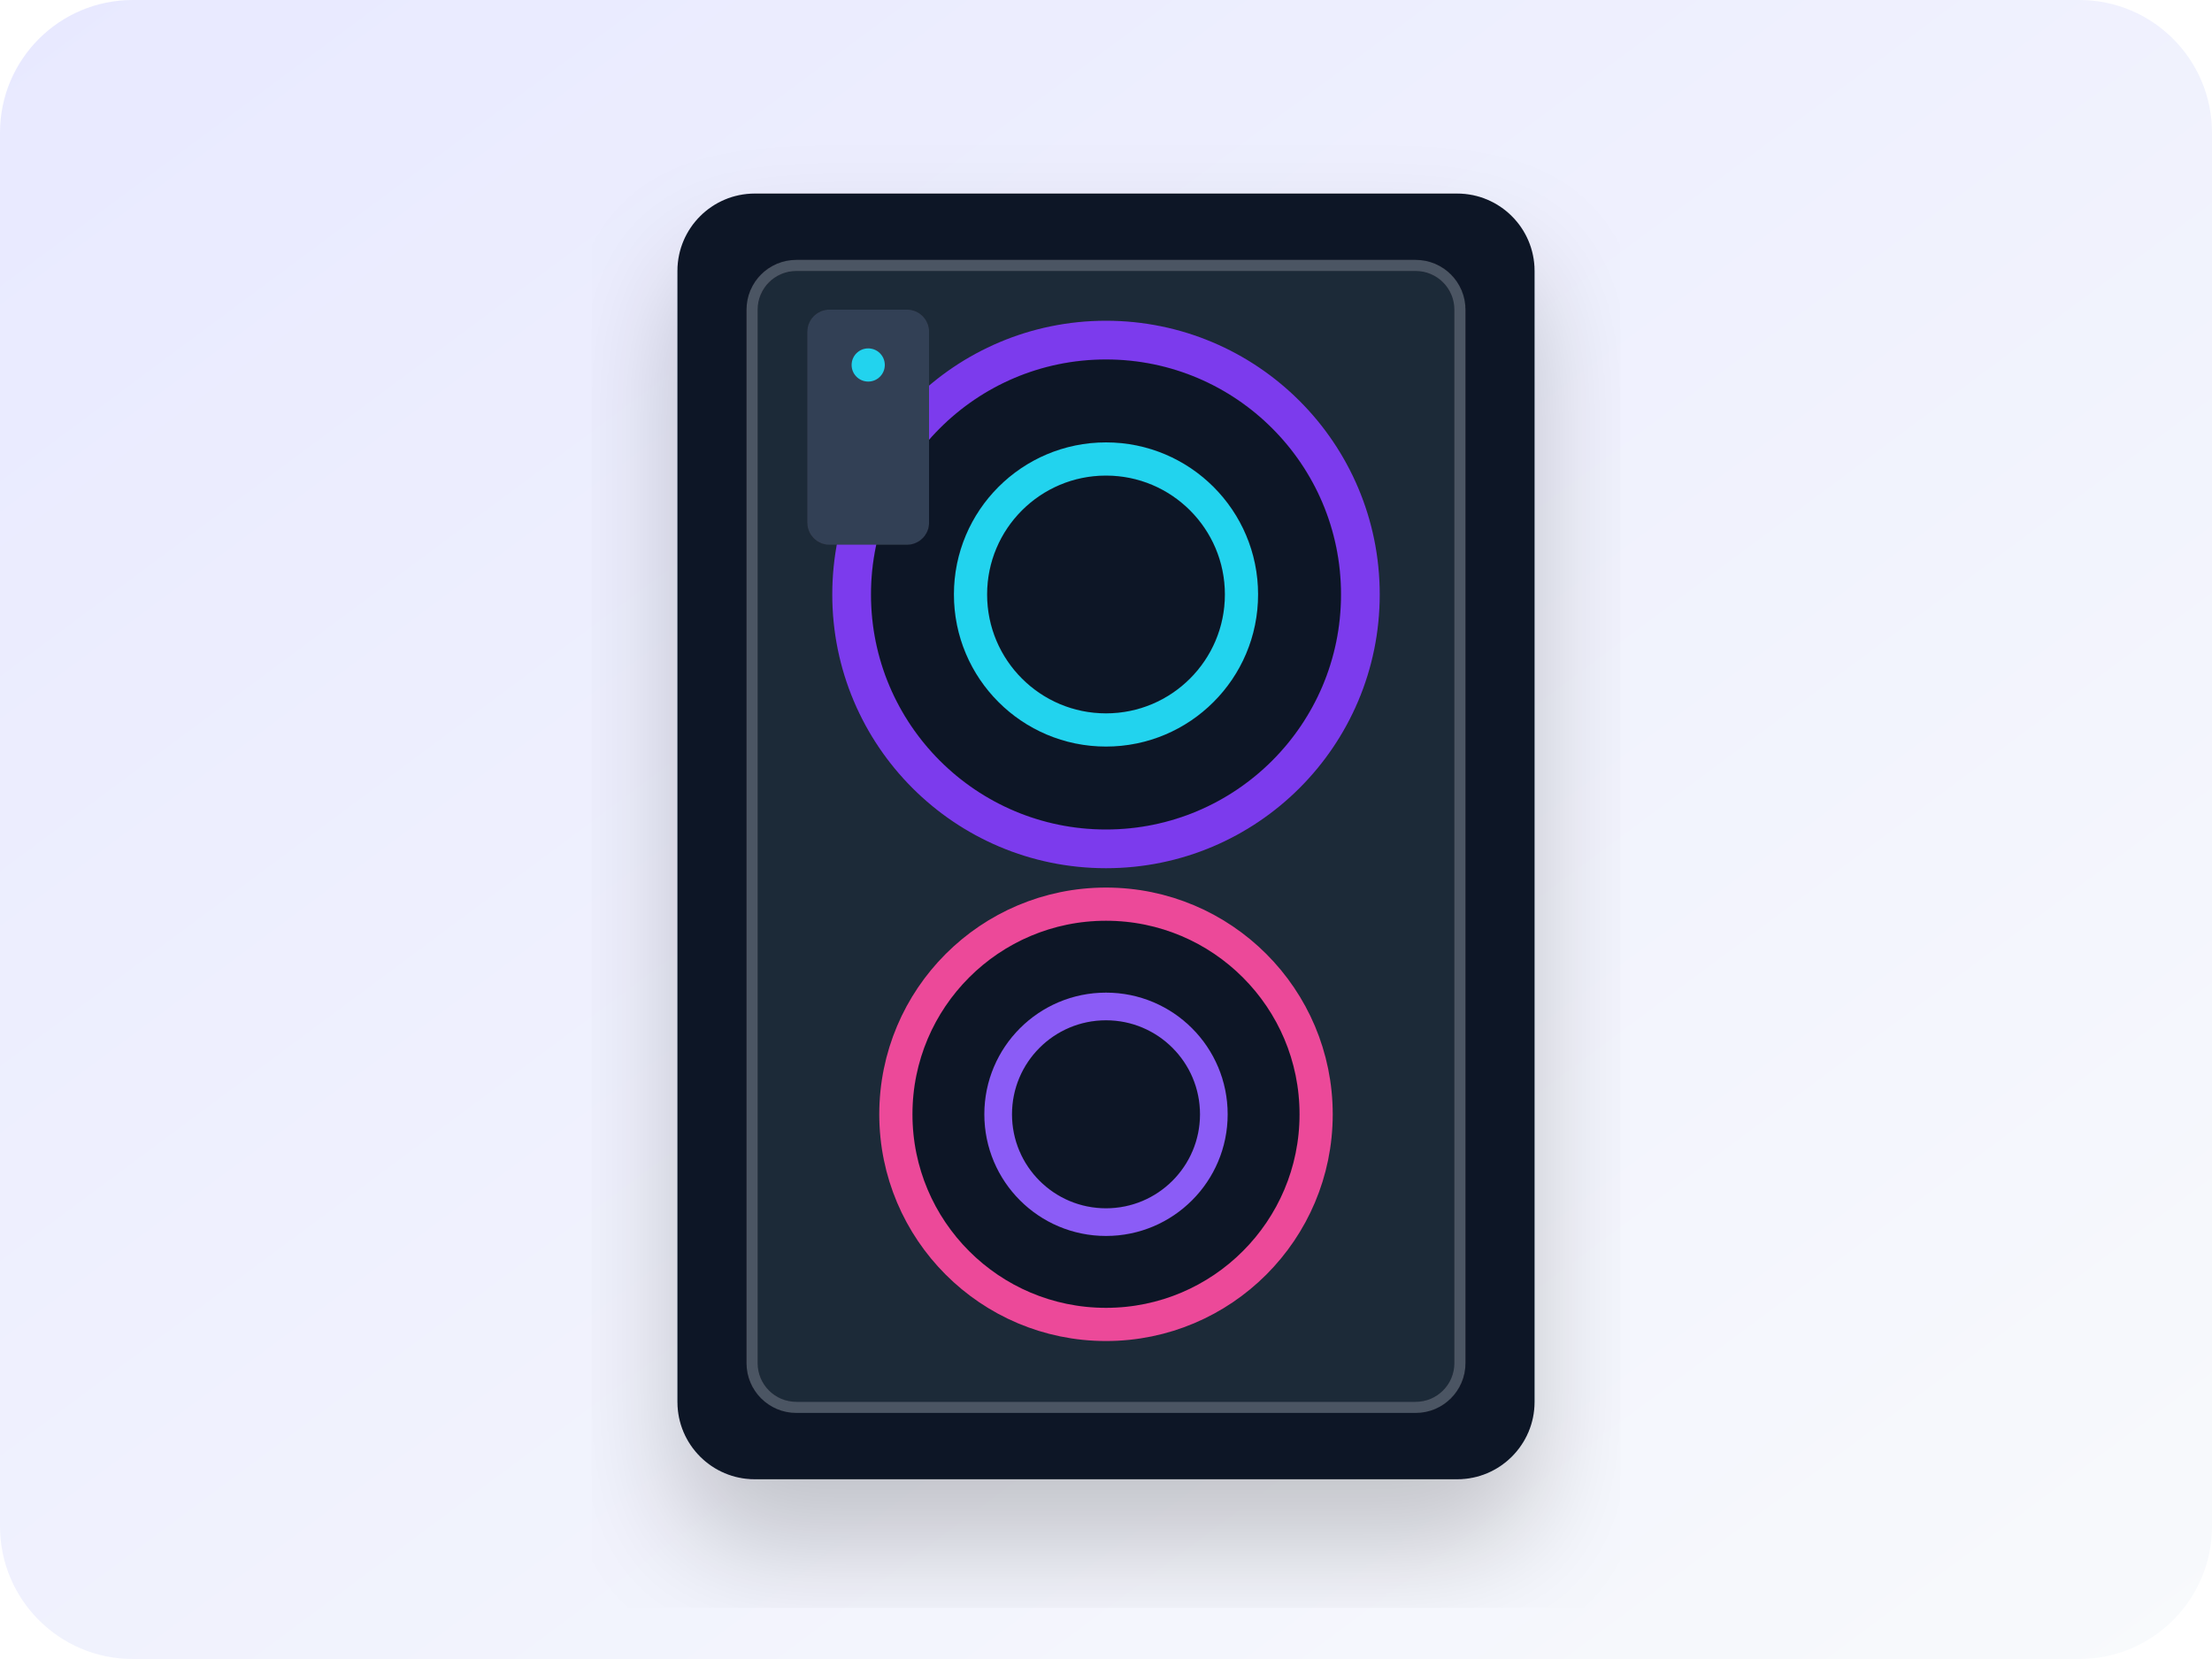
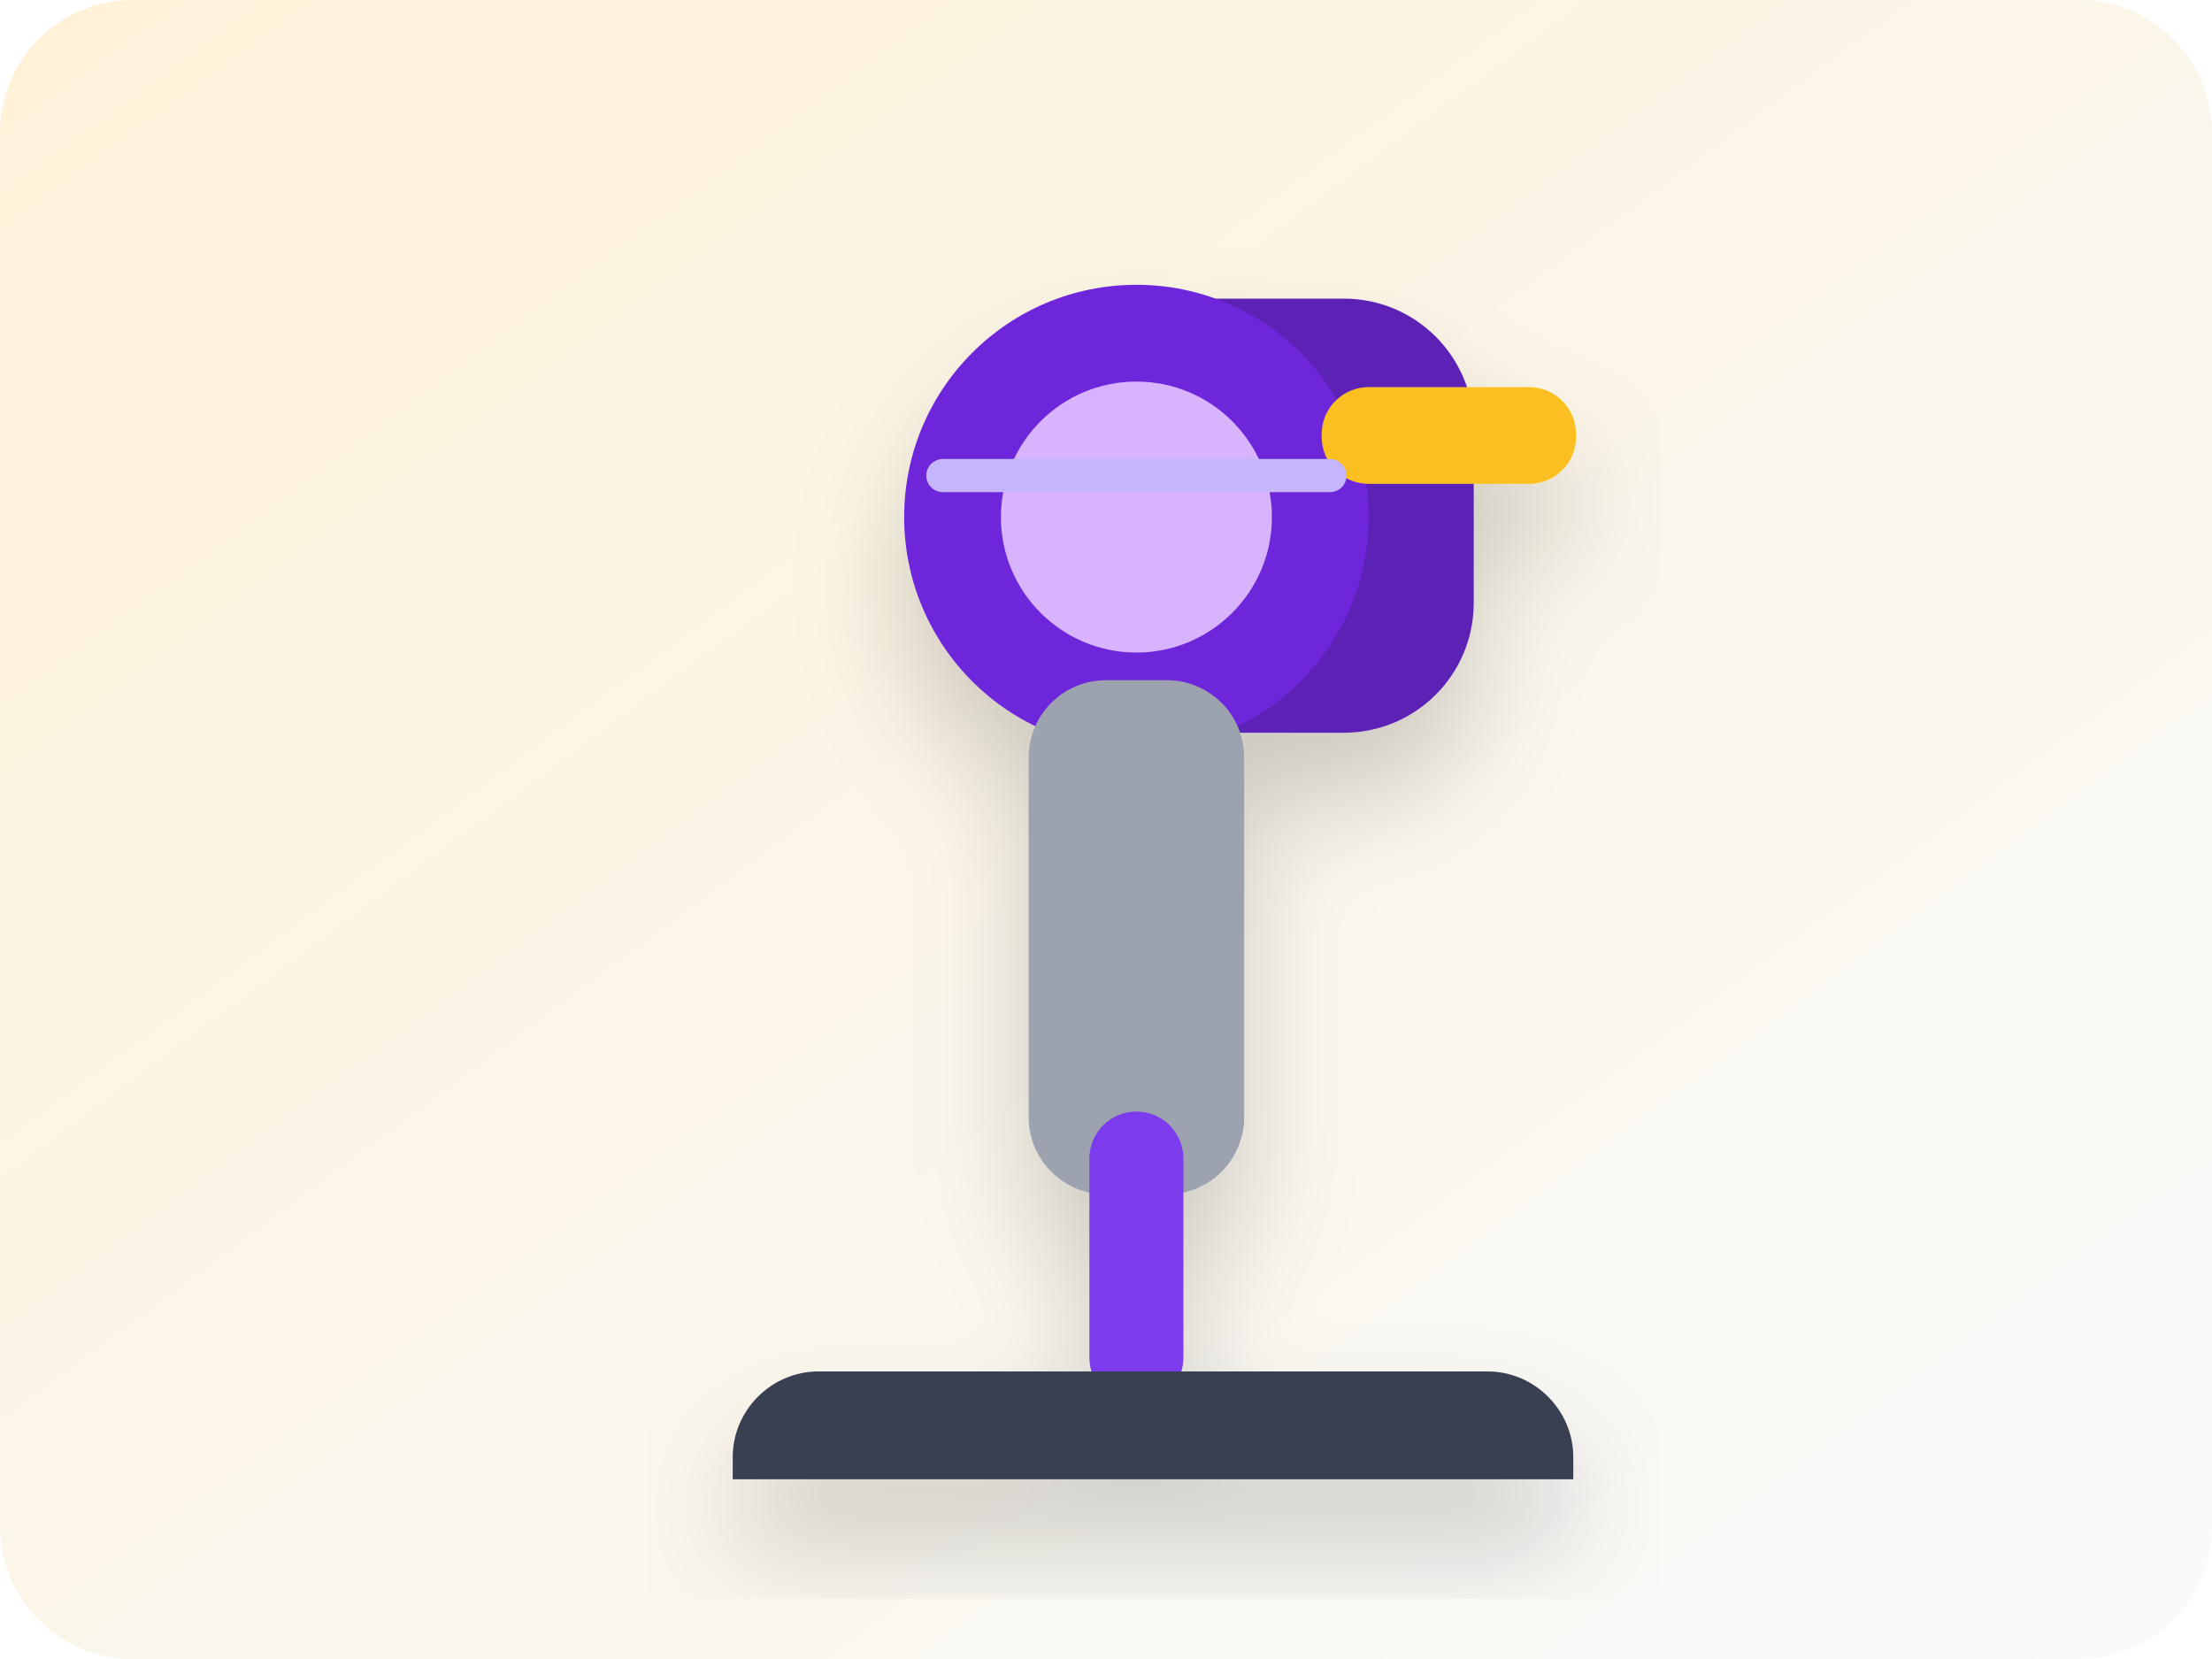
<svg xmlns="http://www.w3.org/2000/svg" width="800" height="600" viewBox="0 0 800 600">
  <defs>
    <linearGradient id="g" x1="0" y1="0" x2="1" y2="1">
-       <stop stop-color="#e8e9ff" />
+       <stop stop-color="#fff2d8" />
      <stop offset="1" stop-color="#f8fafc" />
    </linearGradient>
    <filter id="s">
-       <feDropShadow dx="0" dy="24" stdDeviation="20" flood-opacity=".2" />
+       <feDropShadow dx="0" dy="24" stdDeviation="20" flood-opacity=".18" />
    </filter>
  </defs>
  <rect width="800" height="600" rx="48" fill="url(#g)" />
  <g filter="url(#s)">
-     <rect x="245" y="70" width="310" height="465" rx="28" fill="#111827" />
-     <rect x="272" y="96" width="256" height="413" rx="16" fill="#1f2937" stroke="#4b5563" stroke-width="4" />
-     <circle cx="400" cy="215" r="92" fill="#111827" stroke="#7c3aed" stroke-width="14" />
-     <circle cx="400" cy="215" r="49" fill="none" stroke="#22d3ee" stroke-width="12" />
-     <circle cx="400" cy="403" r="76" fill="#111827" stroke="#ec4899" stroke-width="12" />
-     <circle cx="400" cy="403" r="39" fill="none" stroke="#8b5cf6" stroke-width="10" />
-     <rect x="292" y="112" width="44" height="85" rx="8" fill="#334155" />
-     <circle cx="314" cy="132" r="6" fill="#22d3ee" />
+     <path d="M414 108h72c26 0 47 21 47 47v63c0 26-21 47-47 47h-72z" fill="#5b21b6" />
+     <circle cx="411" cy="187" r="84" fill="#6d28d9" />
+     <circle cx="411" cy="187" r="49" fill="#d8b4fe" />
+     <rect x="372" y="246" width="78" height="186" rx="28" fill="#9ca3af" />
+     <rect x="394" y="402" width="34" height="106" rx="17" fill="#7c3aed" />
+     <path d="M296 496h242c17 0 31 14 31 31v8H265v-8c0-17 14-31 31-31z" fill="#374151" />
+     <rect x="478" y="140" width="92" height="35" rx="17" fill="#fbbf24" />
+     <path d="M341 172h140" stroke="#c4b5fd" stroke-width="12" stroke-linecap="round" />
  </g>
</svg>
